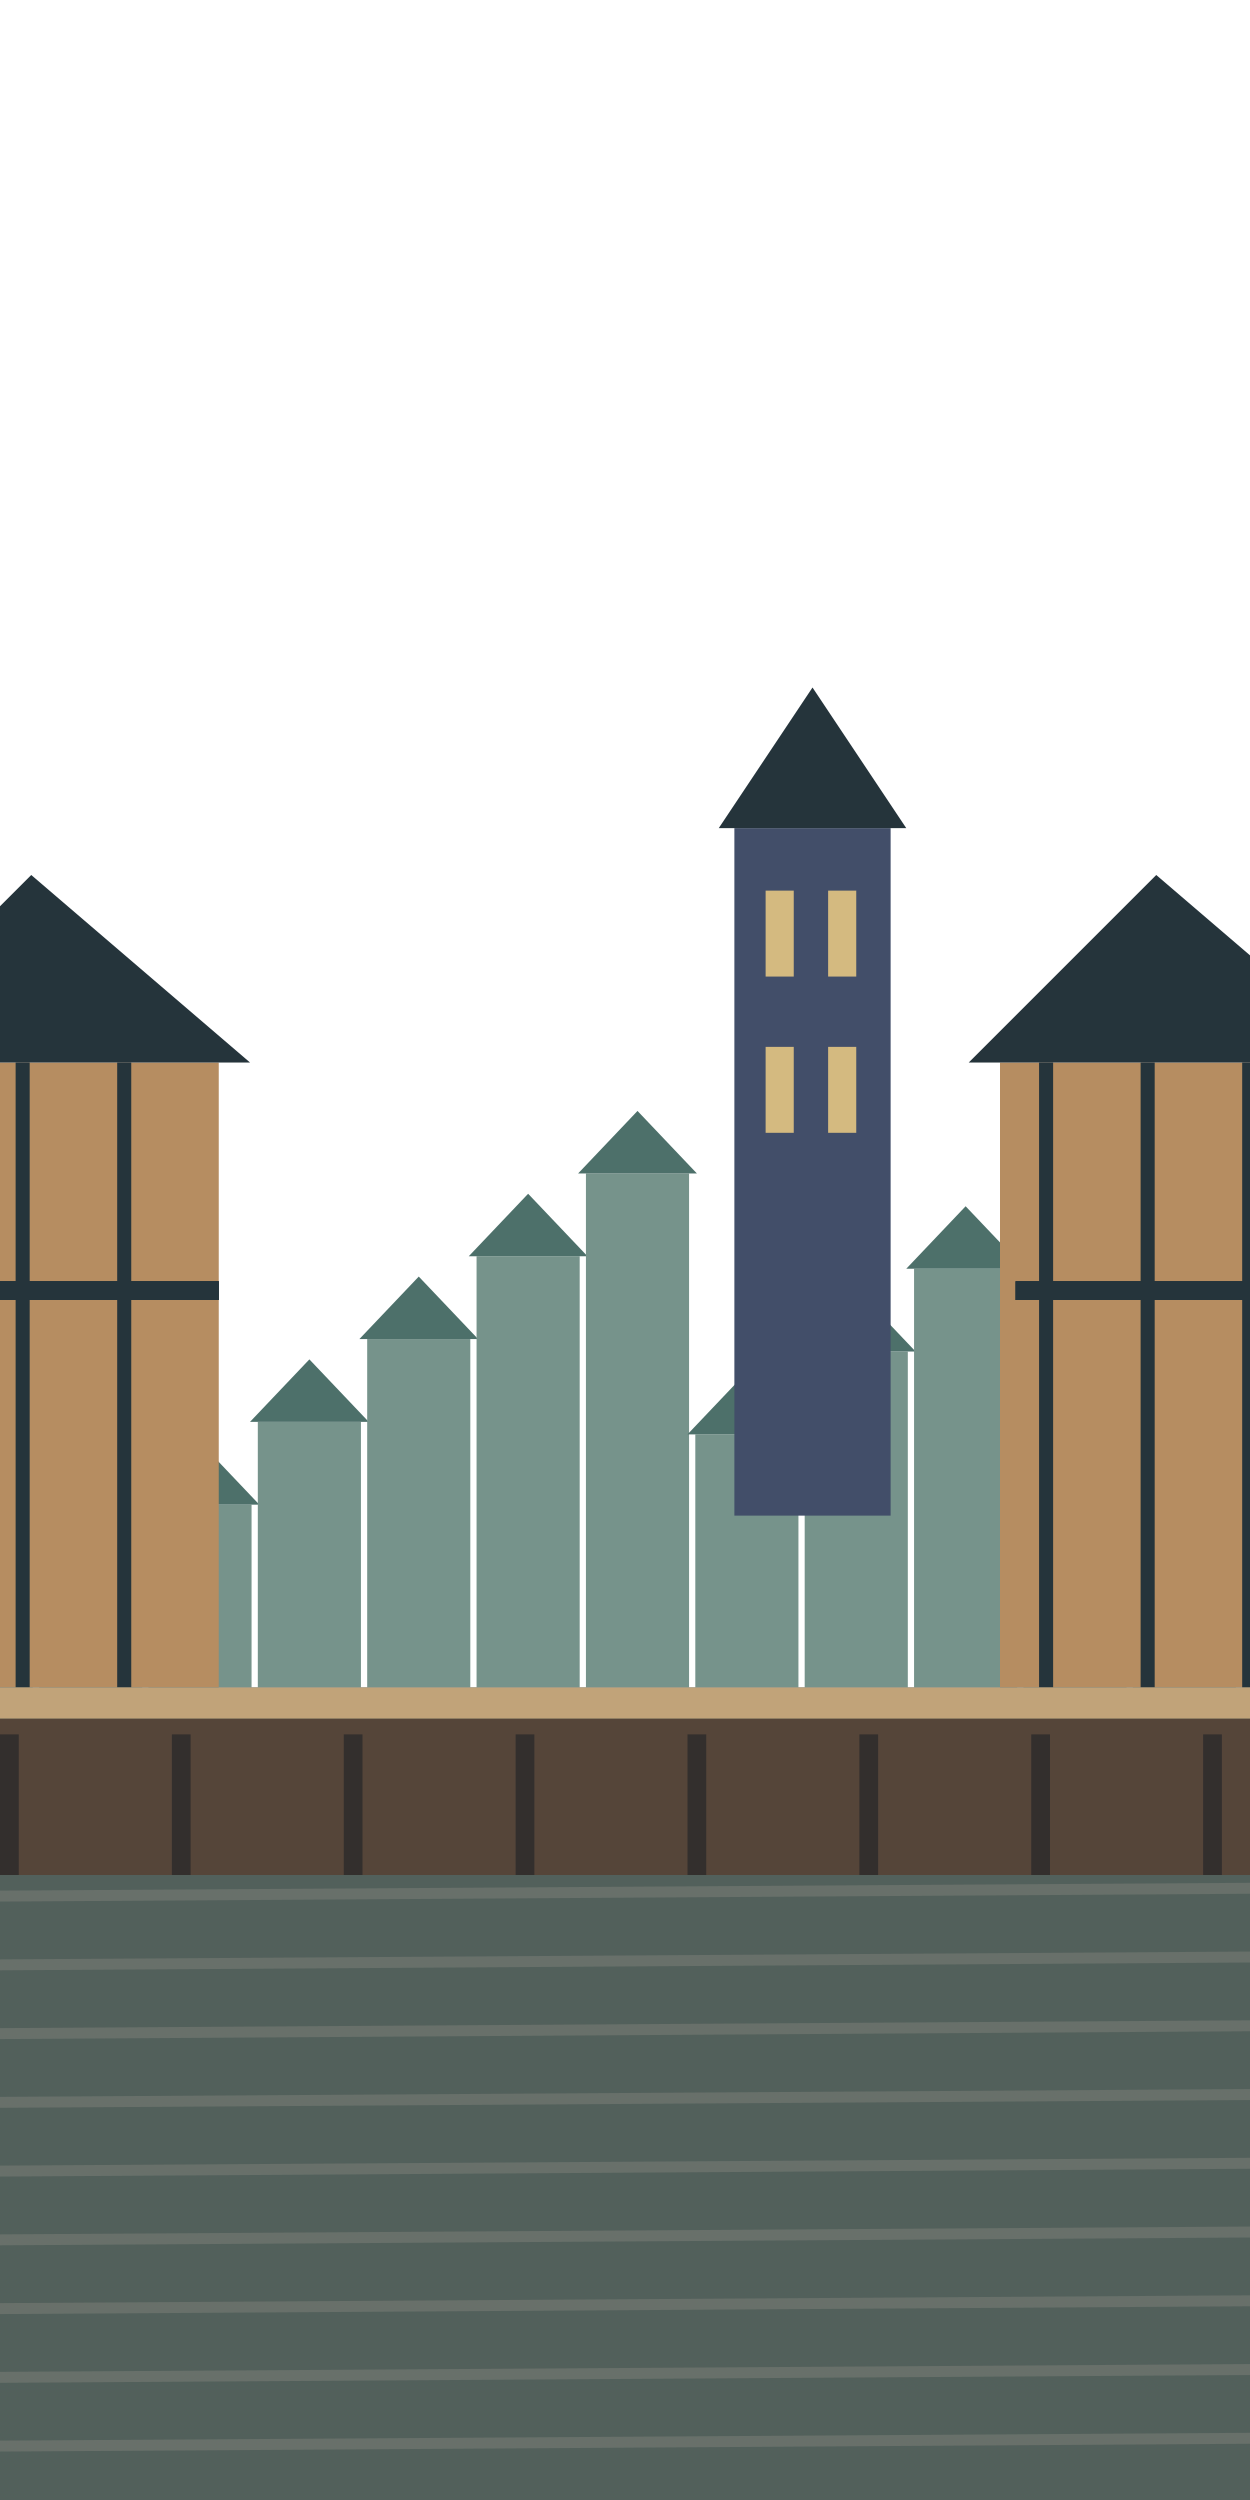
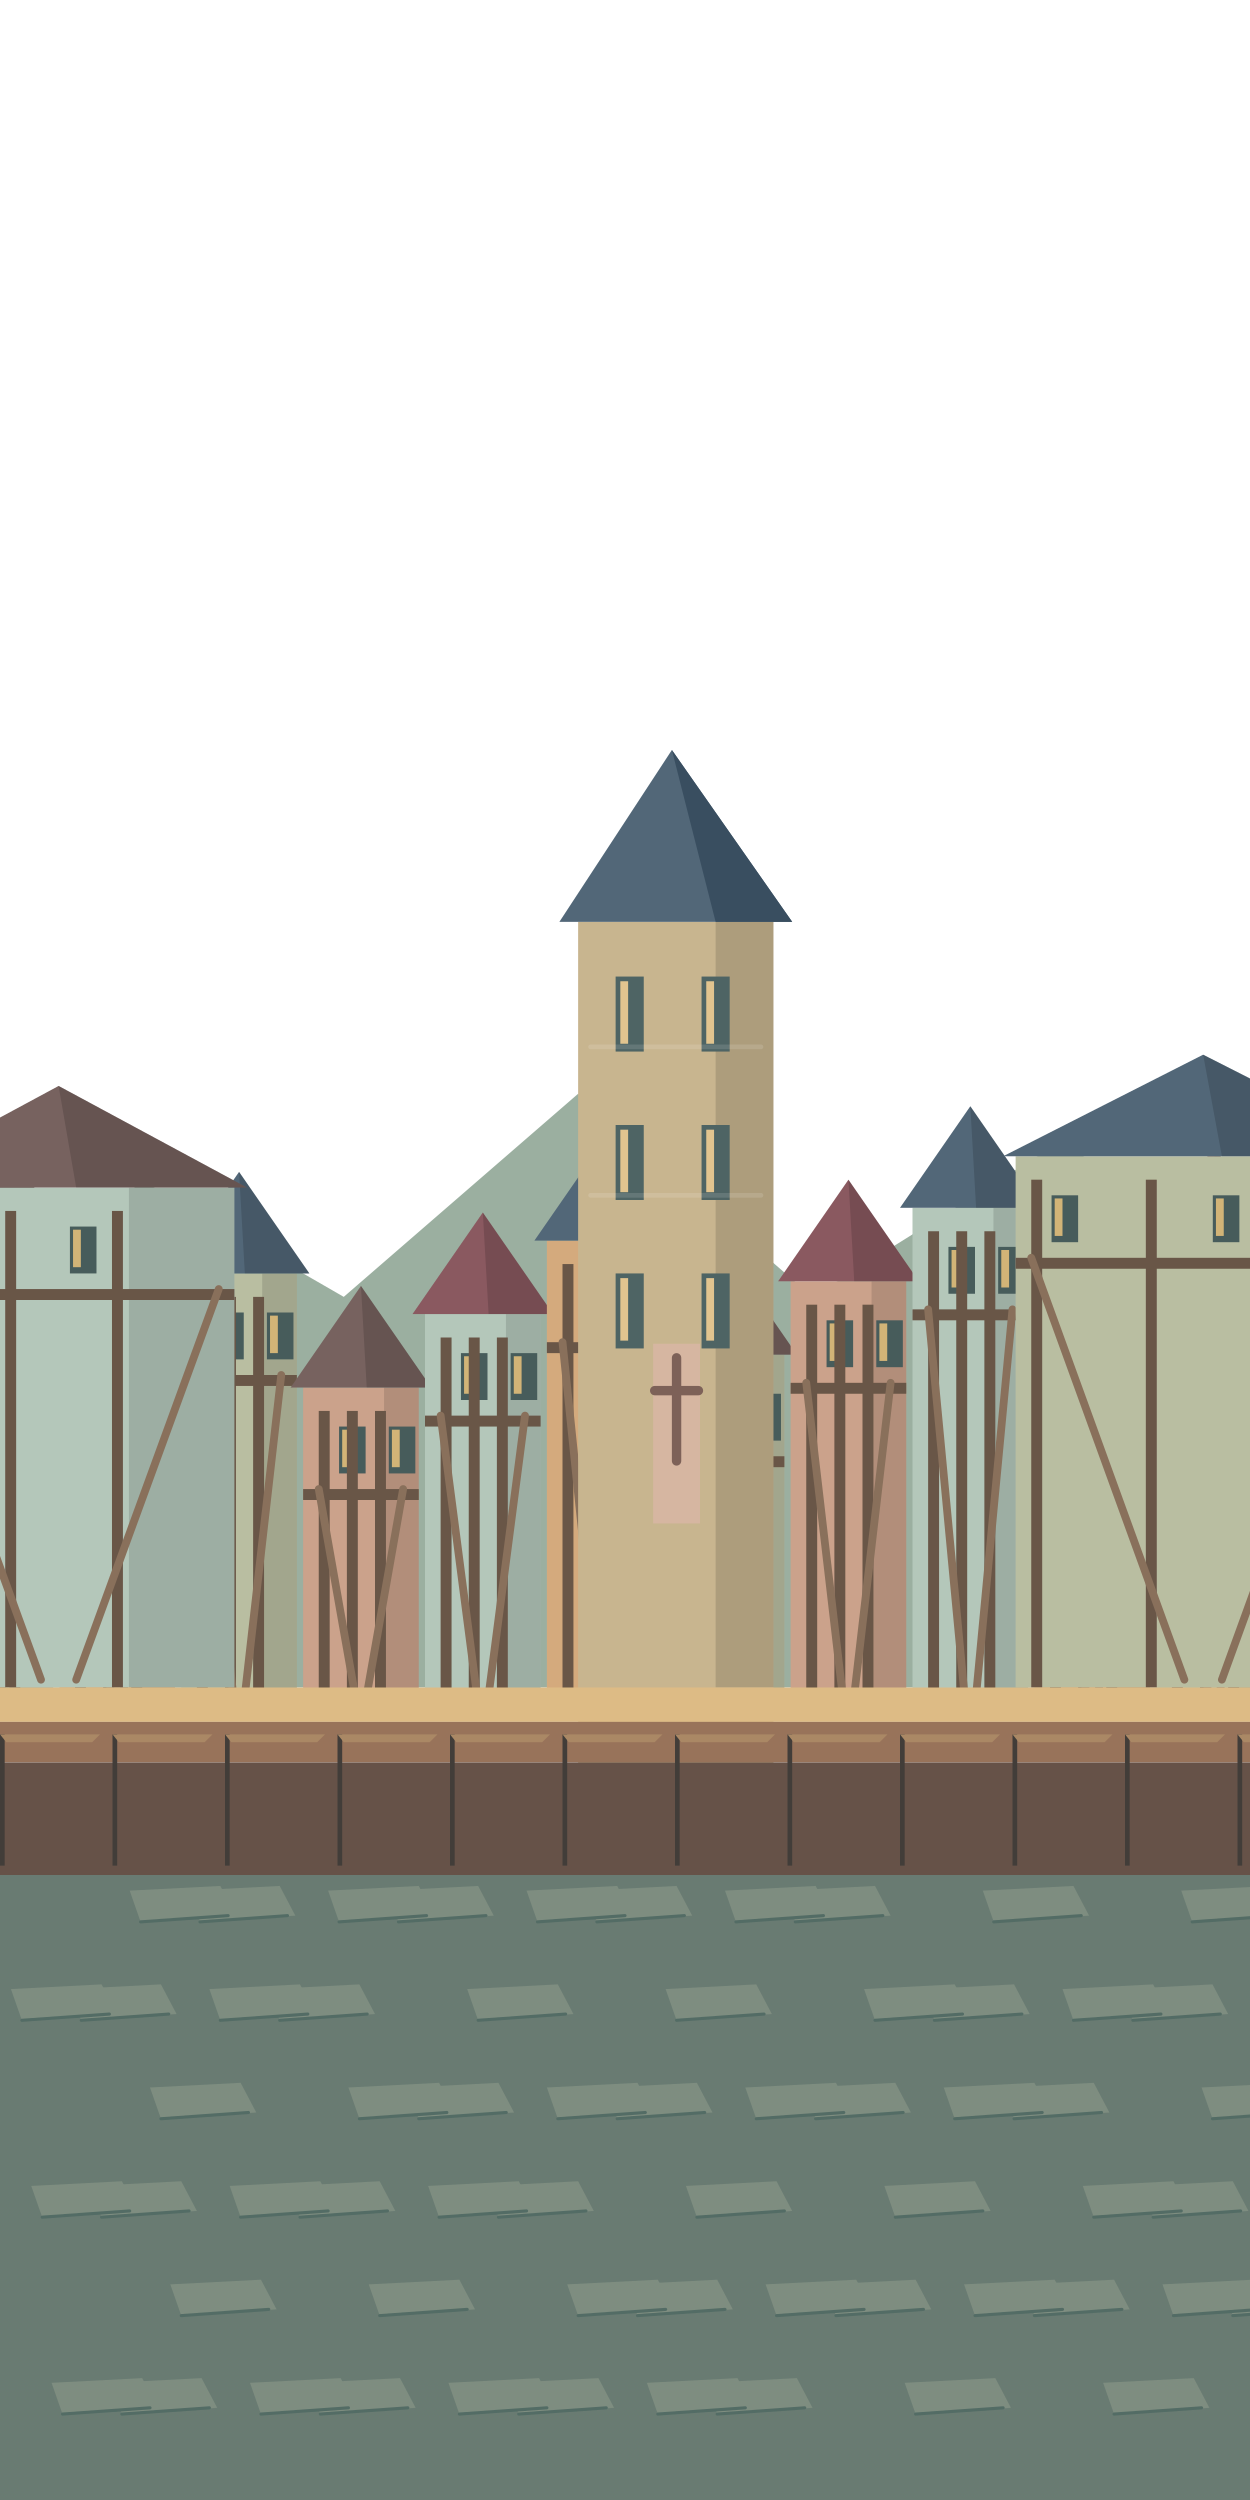
<svg xmlns="http://www.w3.org/2000/svg" width="800" height="1600" viewBox="0 0 800 1600">
-   <rect x="-45" y="849" width="66" height="231" fill="#76938b" />
-   <polygon points="-50,849 -12,809 26,849" fill="#4d706a" />
-   <rect x="25" y="796" width="66" height="284" fill="#76938b" />
-   <polygon points="20,796 58,756 96,796" fill="#4d706a" />
-   <rect x="95" y="963" width="66" height="117" fill="#76938b" />
-   <polygon points="90,963 128,923 166,963" fill="#4d706a" />
-   <rect x="165" y="910" width="66" height="170" fill="#76938b" />
-   <polygon points="160,910 198,870 236,910" fill="#4d706a" />
-   <rect x="235" y="857" width="66" height="223" fill="#76938b" />
-   <polygon points="230,857 268,817 306,857" fill="#4d706a" />
-   <rect x="305" y="804" width="66" height="276" fill="#76938b" />
-   <polygon points="300,804 338,764 376,804" fill="#4d706a" />
-   <rect x="375" y="751" width="66" height="329" fill="#76938b" />
-   <polygon points="370,751 408,711 446,751" fill="#4d706a" />
-   <rect x="445" y="918" width="66" height="162" fill="#76938b" />
-   <polygon points="440,918 478,878 516,918" fill="#4d706a" />
-   <rect x="515" y="865" width="66" height="215" fill="#76938b" />
-   <polygon points="510,865 548,825 586,865" fill="#4d706a" />
-   <rect x="585" y="812" width="66" height="268" fill="#76938b" />
-   <polygon points="580,812 618,772 656,812" fill="#4d706a" />
-   <rect x="655" y="759" width="66" height="321" fill="#76938b" />
-   <polygon points="650,759 688,719 726,759" fill="#4d706a" />
-   <rect x="725" y="926" width="66" height="154" fill="#76938b" />
-   <polygon points="720,926 758,886 796,926" fill="#4d706a" />
-   <rect x="795" y="873" width="66" height="207" fill="#76938b" />
-   <polygon points="790,873 828,833 866,873" fill="#4d706a" />
-   <rect x="470" y="530" width="100" height="440" fill="#424e69" />
-   <polygon points="460,530 520,440 580,530" fill="#25343b" />
-   <rect x="490" y="570" width="18" height="55" fill="#d4ba80" />
-   <rect x="530" y="570" width="18" height="55" fill="#d4ba80" />
-   <rect x="490" y="670" width="18" height="55" fill="#d4ba80" />
-   <rect x="530" y="670" width="18" height="55" fill="#d4ba80" />
-   <rect x="-80" y="680" width="220" height="400" fill="#b68d61" />
-   <polygon points="-100,680 20,560 160,680" fill="#25343b" />
-   <rect x="-55" y="680" width="9" height="400" fill="#25343b" />
-   <rect x="-70" y="820" width="210" height="12" fill="#25343b" />
-   <rect x="10" y="680" width="9" height="400" fill="#25343b" />
-   <rect x="-70" y="820" width="210" height="12" fill="#25343b" />
-   <rect x="75" y="680" width="9" height="400" fill="#25343b" />
-   <rect x="-70" y="820" width="210" height="12" fill="#25343b" />
-   <rect x="640" y="680" width="220" height="400" fill="#b68d61" />
-   <polygon points="620,680 740,560 880,680" fill="#25343b" />
-   <rect x="665" y="680" width="9" height="400" fill="#25343b" />
-   <rect x="650" y="820" width="210" height="12" fill="#25343b" />
-   <rect x="730" y="680" width="9" height="400" fill="#25343b" />
-   <rect x="650" y="820" width="210" height="12" fill="#25343b" />
-   <rect x="795" y="680" width="9" height="400" fill="#25343b" />
-   <rect x="650" y="820" width="210" height="12" fill="#25343b" />
-   <rect x="0" y="1080" width="800" height="520" fill="#52605b" />
-   <rect x="0" y="1080" width="800" height="20" fill="#c1a379" />
-   <rect x="0" y="1100" width="800" height="100" fill="#554539" />
-   <rect x="0" y="1110" width="12" height="90" fill="#332f2d" />
-   <rect x="110" y="1110" width="12" height="90" fill="#332f2d" />
-   <rect x="220" y="1110" width="12" height="90" fill="#332f2d" />
-   <rect x="330" y="1110" width="12" height="90" fill="#332f2d" />
-   <rect x="440" y="1110" width="12" height="90" fill="#332f2d" />
-   <rect x="550" y="1110" width="12" height="90" fill="#332f2d" />
-   <rect x="660" y="1110" width="12" height="90" fill="#332f2d" />
-   <rect x="770" y="1110" width="12" height="90" fill="#332f2d" />
-   <polygon points="0,1210 800,1205 800,1212 0,1217" fill="#68706a" />
-   <polygon points="0,1254 800,1249 800,1256 0,1261" fill="#68706a" />
-   <polygon points="0,1298 800,1293 800,1300 0,1305" fill="#68706a" />
-   <polygon points="0,1342 800,1337 800,1344 0,1349" fill="#68706a" />
-   <polygon points="0,1386 800,1381 800,1388 0,1393" fill="#68706a" />
-   <polygon points="0,1430 800,1425 800,1432 0,1437" fill="#68706a" />
-   <polygon points="0,1474 800,1469 800,1476 0,1481" fill="#68706a" />
-   <polygon points="0,1518 800,1513 800,1520 0,1525" fill="#68706a" />
-   <polygon points="0,1562 800,1557 800,1564 0,1569" fill="#68706a" />
+   <polygon points="0,870 90,755 220,830 370,700 520,830 680,730 800,820 800,1080 0,1080" fill="#9bafa0" />
+   <rect x="-40" y="789" width="74" height="301" fill="#b4c7ba" />
+   <polygon points="11.8,789 34,789 34,1090 11.8,1090" fill="#00000020" />
+   <polygon points="-48,789 -3,724 42,789" fill="#77625f" />
+   <polygon points="-3,724 42,789 0.7,789" fill="#00000025" />
+   <rect x="-30" y="804" width="7" height="286" fill="#695647" />
+   <rect x="-17" y="814" width="17" height="30" fill="#475c5b" />
+   <rect x="-15" y="816" width="5" height="24" fill="#d2b477" />
+   <rect x="-12" y="804" width="7" height="286" fill="#695647" />
+   <rect x="14.82" y="814" width="17" height="30" fill="#475c5b" />
+   <rect x="16.82" y="816" width="5" height="24" fill="#d2b477" />
+   <rect x="6" y="804" width="7" height="286" fill="#695647" />
+   <rect x="-40" y="854" width="74" height="7" fill="#695647" />
+   <path d="M-30 854L-6.7 1085M24 854L0.7 1085" fill="none" stroke="#89705b" stroke-width="5" stroke-linecap="round" stroke-linejoin="round" />
+   <rect x="38" y="862" width="74" height="228" fill="#d4aa7d" />
+   <polygon points="89.8,862 112,862 112,1090 89.8,1090" fill="#00000020" />
+   <polygon points="30,862 75,797 120,862" fill="#8a5960" />
+   <polygon points="75,797 120,862 78.7,862" fill="#00000025" />
+   <rect x="48" y="877" width="7" height="213" fill="#695647" />
+   <rect x="61" y="887" width="17" height="30" fill="#475c5b" />
+   <rect x="63" y="889" width="5" height="24" fill="#d2b477" />
+   <rect x="66" y="877" width="7" height="213" fill="#695647" />
+   <rect x="92.82" y="887" width="17" height="30" fill="#475c5b" />
+   <rect x="94.82" y="889" width="5" height="24" fill="#d2b477" />
+   <rect x="84" y="877" width="7" height="213" fill="#695647" />
+   <rect x="38" y="927" width="74" height="7" fill="#695647" />
+   <path d="M48 927L71.3 1085M102 927L78.7 1085" fill="none" stroke="#89705b" stroke-width="5" stroke-linecap="round" stroke-linejoin="round" />
+   <rect x="116" y="815" width="74" height="275" fill="#b9bea1" />
+   <polygon points="167.8,815 190,815 190,1090 167.8,1090" fill="#00000020" />
+   <polygon points="108,815 153,750 198,815" fill="#526778" />
+   <polygon points="153,750 198,815 156.7,815" fill="#00000025" />
+   <rect x="126" y="830" width="7" height="260" fill="#695647" />
+   <rect x="139" y="840" width="17" height="30" fill="#475c5b" />
+   <rect x="141" y="842" width="5" height="24" fill="#d2b477" />
+   <rect x="144" y="830" width="7" height="260" fill="#695647" />
+   <rect x="170.82" y="840" width="17" height="30" fill="#475c5b" />
+   <rect x="172.82" y="842" width="5" height="24" fill="#d2b477" />
+   <rect x="162" y="830" width="7" height="260" fill="#695647" />
+   <rect x="116" y="880" width="74" height="7" fill="#695647" />
+   <path d="M126 880L149.3 1085M180 880L156.7 1085" fill="none" stroke="#89705b" stroke-width="5" stroke-linecap="round" stroke-linejoin="round" />
+   <rect x="194" y="888" width="74" height="202" fill="#cba28b" />
+   <polygon points="245.8,888 268,888 268,1090 245.8,1090" fill="#00000020" />
+   <polygon points="186,888 231,823 276,888" fill="#77625f" />
+   <polygon points="231,823 276,888 234.7,888" fill="#00000025" />
+   <rect x="204" y="903" width="7" height="187" fill="#695647" />
+   <rect x="217" y="913" width="17" height="30" fill="#475c5b" />
+   <rect x="219" y="915" width="5" height="24" fill="#d2b477" />
+   <rect x="222" y="903" width="7" height="187" fill="#695647" />
+   <rect x="248.82" y="913" width="17" height="30" fill="#475c5b" />
+   <rect x="250.82" y="915" width="5" height="24" fill="#d2b477" />
+   <rect x="240" y="903" width="7" height="187" fill="#695647" />
+   <rect x="194" y="953" width="74" height="7" fill="#695647" />
+   <path d="M204 953L227.3 1085M258 953L234.7 1085" fill="none" stroke="#89705b" stroke-width="5" stroke-linecap="round" stroke-linejoin="round" />
+   <rect x="272" y="841" width="74" height="249" fill="#b4c7ba" />
+   <polygon points="323.8,841 346,841 346,1090 323.8,1090" fill="#00000020" />
+   <polygon points="264,841 309,776 354,841" fill="#8a5960" />
+   <polygon points="309,776 354,841 312.7,841" fill="#00000025" />
+   <rect x="282" y="856" width="7" height="234" fill="#695647" />
+   <rect x="295" y="866" width="17" height="30" fill="#475c5b" />
+   <rect x="297" y="868" width="5" height="24" fill="#d2b477" />
+   <rect x="300" y="856" width="7" height="234" fill="#695647" />
+   <rect x="326.82" y="866" width="17" height="30" fill="#475c5b" />
+   <rect x="328.82" y="868" width="5" height="24" fill="#d2b477" />
+   <rect x="318" y="856" width="7" height="234" fill="#695647" />
+   <rect x="272" y="906" width="74" height="7" fill="#695647" />
+   <path d="M282 906L305.3 1085M336 906L312.7 1085" fill="none" stroke="#89705b" stroke-width="5" stroke-linecap="round" stroke-linejoin="round" />
+   <rect x="350" y="794" width="74" height="296" fill="#d4aa7d" />
+   <polygon points="401.8,794 424,794 424,1090 401.8,1090" fill="#00000020" />
+   <polygon points="342,794 387,729 432,794" fill="#526778" />
+   <polygon points="387,729 432,794 390.7,794" fill="#00000025" />
+   <rect x="360" y="809" width="7" height="281" fill="#695647" />
+   <rect x="373" y="819" width="17" height="30" fill="#475c5b" />
+   <rect x="375" y="821" width="5" height="24" fill="#d2b477" />
+   <rect x="378" y="809" width="7" height="281" fill="#695647" />
+   <rect x="404.82" y="819" width="17" height="30" fill="#475c5b" />
+   <rect x="406.82" y="821" width="5" height="24" fill="#d2b477" />
+   <rect x="396" y="809" width="7" height="281" fill="#695647" />
+   <rect x="350" y="859" width="74" height="7" fill="#695647" />
+   <path d="M360 859L383.3 1085M414 859L390.7 1085" fill="none" stroke="#89705b" stroke-width="5" stroke-linecap="round" stroke-linejoin="round" />
+   <rect x="428" y="867" width="74" height="223" fill="#b9bea1" />
+   <polygon points="479.8,867 502,867 502,1090 479.8,1090" fill="#00000020" />
+   <polygon points="420,867 465,802 510,867" fill="#77625f" />
+   <polygon points="465,802 510,867 468.7,867" fill="#00000025" />
+   <rect x="438" y="882" width="7" height="208" fill="#695647" />
+   <rect x="451" y="892" width="17" height="30" fill="#475c5b" />
+   <rect x="453" y="894" width="5" height="24" fill="#d2b477" />
+   <rect x="456" y="882" width="7" height="208" fill="#695647" />
+   <rect x="482.82" y="892" width="17" height="30" fill="#475c5b" />
+   <rect x="484.82" y="894" width="5" height="24" fill="#d2b477" />
+   <rect x="474" y="882" width="7" height="208" fill="#695647" />
+   <rect x="428" y="932" width="74" height="7" fill="#695647" />
+   <path d="M438 932L461.3 1085M492 932L468.7 1085" fill="none" stroke="#89705b" stroke-width="5" stroke-linecap="round" stroke-linejoin="round" />
+   <rect x="506" y="820" width="74" height="270" fill="#cba28b" />
+   <polygon points="557.8,820 580,820 580,1090 557.8,1090" fill="#00000020" />
+   <polygon points="498,820 543,755 588,820" fill="#8a5960" />
+   <polygon points="543,755 588,820 546.7,820" fill="#00000025" />
+   <rect x="516" y="835" width="7" height="255" fill="#695647" />
+   <rect x="529" y="845" width="17" height="30" fill="#475c5b" />
+   <rect x="531" y="847" width="5" height="24" fill="#d2b477" />
+   <rect x="534" y="835" width="7" height="255" fill="#695647" />
+   <rect x="560.82" y="845" width="17" height="30" fill="#475c5b" />
+   <rect x="562.82" y="847" width="5" height="24" fill="#d2b477" />
+   <rect x="552" y="835" width="7" height="255" fill="#695647" />
+   <rect x="506" y="885" width="74" height="7" fill="#695647" />
+   <path d="M516 885L539.3 1085M570 885L546.7 1085" fill="none" stroke="#89705b" stroke-width="5" stroke-linecap="round" stroke-linejoin="round" />
+   <rect x="584" y="773" width="74" height="317" fill="#b4c7ba" />
+   <polygon points="635.8,773 658,773 658,1090 635.8,1090" fill="#00000020" />
+   <polygon points="576,773 621,708 666,773" fill="#526778" />
+   <polygon points="621,708 666,773 624.7,773" fill="#00000025" />
+   <rect x="594" y="788" width="7" height="302" fill="#695647" />
+   <rect x="607" y="798" width="17" height="30" fill="#475c5b" />
+   <rect x="609" y="800" width="5" height="24" fill="#d2b477" />
+   <rect x="612" y="788" width="7" height="302" fill="#695647" />
+   <rect x="638.82" y="798" width="17" height="30" fill="#475c5b" />
+   <rect x="640.82" y="800" width="5" height="24" fill="#d2b477" />
+   <rect x="630" y="788" width="7" height="302" fill="#695647" />
+   <rect x="584" y="838" width="74" height="7" fill="#695647" />
+   <path d="M594 838L617.3 1085M648 838L624.7 1085" fill="none" stroke="#89705b" stroke-width="5" stroke-linecap="round" stroke-linejoin="round" />
+   <rect x="662" y="846" width="74" height="244" fill="#d4aa7d" />
+   <polygon points="713.8,846 736,846 736,1090 713.8,1090" fill="#00000020" />
+   <polygon points="654,846 699,781 744,846" fill="#77625f" />
+   <polygon points="699,781 744,846 702.7,846" fill="#00000025" />
+   <rect x="672" y="861" width="7" height="229" fill="#695647" />
+   <rect x="685" y="871" width="17" height="30" fill="#475c5b" />
+   <rect x="687" y="873" width="5" height="24" fill="#d2b477" />
+   <rect x="690" y="861" width="7" height="229" fill="#695647" />
+   <rect x="716.82" y="871" width="17" height="30" fill="#475c5b" />
+   <rect x="718.82" y="873" width="5" height="24" fill="#d2b477" />
+   <rect x="708" y="861" width="7" height="229" fill="#695647" />
+   <rect x="662" y="911" width="74" height="7" fill="#695647" />
+   <path d="M672 911L695.3 1085M726 911L702.7 1085" fill="none" stroke="#89705b" stroke-width="5" stroke-linecap="round" stroke-linejoin="round" />
+   <rect x="740" y="799" width="74" height="291" fill="#b9bea1" />
+   <polygon points="791.8,799 814,799 814,1090 791.8,1090" fill="#00000020" />
+   <polygon points="732,799 777,734 822,799" fill="#8a5960" />
+   <polygon points="777,734 822,799 780.7,799" fill="#00000025" />
+   <rect x="750" y="814" width="7" height="276" fill="#695647" />
+   <rect x="763" y="824" width="17" height="30" fill="#475c5b" />
+   <rect x="765" y="826" width="5" height="24" fill="#d2b477" />
+   <rect x="768" y="814" width="7" height="276" fill="#695647" />
+   <rect x="794.82" y="824" width="17" height="30" fill="#475c5b" />
+   <rect x="796.82" y="826" width="5" height="24" fill="#d2b477" />
+   <rect x="786" y="814" width="7" height="276" fill="#695647" />
+   <rect x="740" y="864" width="74" height="7" fill="#695647" />
+   <path d="M750 864L773.3 1085M804 864L780.7 1085" fill="none" stroke="#89705b" stroke-width="5" stroke-linecap="round" stroke-linejoin="round" />
+   <rect x="818" y="872" width="74" height="218" fill="#cba28b" />
+   <polygon points="869.8,872 892,872 892,1090 869.8,1090" fill="#00000020" />
+   <polygon points="810,872 855,807 900,872" fill="#526778" />
+   <polygon points="855,807 900,872 858.7,872" fill="#00000025" />
+   <rect x="828" y="887" width="7" height="203" fill="#695647" />
+   <rect x="841" y="897" width="17" height="30" fill="#475c5b" />
+   <rect x="843" y="899" width="5" height="24" fill="#d2b477" />
+   <rect x="846" y="887" width="7" height="203" fill="#695647" />
+   <rect x="872.82" y="897" width="17" height="30" fill="#475c5b" />
+   <rect x="874.82" y="899" width="5" height="24" fill="#d2b477" />
+   <rect x="864" y="887" width="7" height="203" fill="#695647" />
+   <rect x="818" y="937" width="74" height="7" fill="#695647" />
+   <path d="M828 937L851.3 1085M882 937L858.7 1085" fill="none" stroke="#89705b" stroke-width="5" stroke-linecap="round" stroke-linejoin="round" />
+   <rect x="370" y="590" width="125" height="540" fill="#c8b58f" />
+   <polygon points="458,590 495,590 495,1080 458,1080" fill="#00000022" />
+   <polygon points="358,590 430,480 507,590" fill="#526778" />
+   <polygon points="430,480 507,590 458,590" fill="#394e60" />
+   <rect x="394" y="625" width="18" height="48" fill="#4e6464" />
+   <rect x="397" y="628" width="5" height="40" fill="#e1c48f" />
+   <rect x="449" y="625" width="18" height="48" fill="#4e6464" />
+   <rect x="452" y="628" width="5" height="40" fill="#e1c48f" />
+   <rect x="394" y="720" width="18" height="48" fill="#4e6464" />
+   <rect x="397" y="723" width="5" height="40" fill="#e1c48f" />
+   <rect x="449" y="720" width="18" height="48" fill="#4e6464" />
+   <rect x="452" y="723" width="5" height="40" fill="#e1c48f" />
+   <rect x="394" y="815" width="18" height="48" fill="#4e6464" />
+   <rect x="397" y="818" width="5" height="40" fill="#e1c48f" />
+   <rect x="449" y="815" width="18" height="48" fill="#4e6464" />
+   <rect x="452" y="818" width="5" height="40" fill="#e1c48f" />
+   <path d="M378 670L487 670M378 765L487 765" fill="none" stroke="#ffffff20" stroke-width="3" stroke-linecap="round" stroke-linejoin="round" />
+   <rect x="418" y="860" width="30" height="115" fill="#d6b6a1" />
+   <path d="M433 869L433 935M419 890L447 890" fill="none" stroke="#7d6158" stroke-width="6" stroke-linecap="round" stroke-linejoin="round" />
+   <rect x="-75" y="760" width="225" height="320" fill="#b4c7ba" />
+   <polygon points="82.5,760 150,760 150,1080 82.5,1080" fill="#00000020" />
+   <polygon points="-83,760 37.5,695 158,760" fill="#77625f" />
+   <polygon points="37.5,695 158,760 48.75,760" fill="#00000025" />
+   <rect x="-65" y="775" width="7" height="305" fill="#695647" />
+   <rect x="-52" y="785" width="17" height="30" fill="#475c5b" />
+   <rect x="-50" y="787" width="5" height="24" fill="#d2b477" />
+   <rect x="3.333" y="775" width="7" height="305" fill="#695647" />
+   <rect x="44.75" y="785" width="17" height="30" fill="#475c5b" />
+   <rect x="46.75" y="787" width="5" height="24" fill="#d2b477" />
+   <rect x="71.667" y="775" width="7" height="305" fill="#695647" />
+   <rect x="-75" y="825" width="225" height="7" fill="#695647" />
+   <path d="M-65 825L26.25 1075M140 825L48.75 1075" fill="none" stroke="#89705b" stroke-width="5" stroke-linecap="round" stroke-linejoin="round" />
+   <rect x="650" y="740" width="240" height="340" fill="#b9bea1" />
+   <polygon points="818,740 890,740 890,1080 818,1080" fill="#00000020" />
+   <polygon points="642,740 770,675 898,740" fill="#526778" />
+   <polygon points="770,675 898,740 782,740" fill="#00000025" />
+   <rect x="660" y="755" width="7" height="325" fill="#695647" />
+   <rect x="673" y="765" width="17" height="30" fill="#475c5b" />
+   <rect x="675" y="767" width="5" height="24" fill="#d2b477" />
+   <rect x="733.333" y="755" width="7" height="325" fill="#695647" />
+   <rect x="776.2" y="765" width="17" height="30" fill="#475c5b" />
+   <rect x="778.2" y="767" width="5" height="24" fill="#d2b477" />
+   <rect x="806.667" y="755" width="7" height="325" fill="#695647" />
+   <rect x="650" y="805" width="240" height="7" fill="#695647" />
+   <path d="M660 805L758 1075M880 805L782 1075" fill="none" stroke="#89705b" stroke-width="5" stroke-linecap="round" stroke-linejoin="round" />
+   <rect x="0" y="1080" width="800" height="22" fill="#ddbb85" />
+   <rect x="0" y="1102" width="800" height="26" fill="#98735a" />
+   <rect x="0" y="1128" width="800" height="72" fill="#665248" />
+   <rect x="0" y="1110" width="3" height="84" fill="#423d39" />
+   <polygon points="0,1110 64,1110 59,1115 4,1115" fill="#aa8865" />
+   <rect x="72" y="1110" width="3" height="84" fill="#423d39" />
+   <polygon points="72,1110 136,1110 131,1115 76,1115" fill="#aa8865" />
+   <rect x="144" y="1110" width="3" height="84" fill="#423d39" />
+   <polygon points="144,1110 208,1110 203,1115 148,1115" fill="#aa8865" />
+   <rect x="216" y="1110" width="3" height="84" fill="#423d39" />
+   <polygon points="216,1110 280,1110 275,1115 220,1115" fill="#aa8865" />
+   <rect x="288" y="1110" width="3" height="84" fill="#423d39" />
+   <polygon points="288,1110 352,1110 347,1115 292,1115" fill="#aa8865" />
+   <rect x="360" y="1110" width="3" height="84" fill="#423d39" />
+   <polygon points="360,1110 424,1110 419,1115 364,1115" fill="#aa8865" />
+   <rect x="432" y="1110" width="3" height="84" fill="#423d39" />
+   <polygon points="432,1110 496,1110 491,1115 436,1115" fill="#aa8865" />
+   <rect x="504" y="1110" width="3" height="84" fill="#423d39" />
+   <polygon points="504,1110 568,1110 563,1115 508,1115" fill="#aa8865" />
+   <rect x="576" y="1110" width="3" height="84" fill="#423d39" />
+   <polygon points="576,1110 640,1110 635,1115 580,1115" fill="#aa8865" />
+   <rect x="648" y="1110" width="3" height="84" fill="#423d39" />
+   <polygon points="648,1110 712,1110 707,1115 652,1115" fill="#aa8865" />
+   <rect x="720" y="1110" width="3" height="84" fill="#423d39" />
+   <polygon points="720,1110 784,1110 779,1115 724,1115" fill="#aa8865" />
+   <rect x="792" y="1110" width="3" height="84" fill="#423d39" />
+   <polygon points="792,1110 856,1110 851,1115 796,1115" fill="#aa8865" />
+   <rect x="0" y="1200" width="800" height="400" fill="#697b72" />
+   <polygon points="121,1210 179,1207 189,1226 128,1230" fill="#7e8d80" />
+   <path d="M128 1230L184 1226" fill="none" stroke="#536c65" stroke-width="2" stroke-linecap="round" stroke-linejoin="round" />
+   <polygon points="248,1210 306,1207 316,1226 255,1230" fill="#7e8d80" />
+   <path d="M255 1230L311 1226" fill="none" stroke="#536c65" stroke-width="2" stroke-linecap="round" stroke-linejoin="round" />
+   <polygon points="375,1210 433,1207 443,1226 382,1230" fill="#7e8d80" />
+   <path d="M382 1230L438 1226" fill="none" stroke="#536c65" stroke-width="2" stroke-linecap="round" stroke-linejoin="round" />
+   <polygon points="502,1210 560,1207 570,1226 509,1230" fill="#7e8d80" />
+   <path d="M509 1230L565 1226" fill="none" stroke="#536c65" stroke-width="2" stroke-linecap="round" stroke-linejoin="round" />
+   <polygon points="629,1210 687,1207 697,1226 636,1230" fill="#7e8d80" />
+   <path d="M636 1230L692 1226" fill="none" stroke="#536c65" stroke-width="2" stroke-linecap="round" stroke-linejoin="round" />
+   <polygon points="756,1210 814,1207 824,1226 763,1230" fill="#7e8d80" />
+   <path d="M763 1230L819 1226" fill="none" stroke="#536c65" stroke-width="2" stroke-linecap="round" stroke-linejoin="round" />
+   <polygon points="83,1210 141,1207 151,1226 90,1230" fill="#7e8d80" />
+   <path d="M90 1230L146 1226" fill="none" stroke="#536c65" stroke-width="2" stroke-linecap="round" stroke-linejoin="round" />
+   <polygon points="210,1210 268,1207 278,1226 217,1230" fill="#7e8d80" />
+   <path d="M217 1230L273 1226" fill="none" stroke="#536c65" stroke-width="2" stroke-linecap="round" stroke-linejoin="round" />
+   <polygon points="337,1210 395,1207 405,1226 344,1230" fill="#7e8d80" />
+   <path d="M344 1230L400 1226" fill="none" stroke="#536c65" stroke-width="2" stroke-linecap="round" stroke-linejoin="round" />
+   <polygon points="464,1210 522,1207 532,1226 471,1230" fill="#7e8d80" />
+   <path d="M471 1230L527 1226" fill="none" stroke="#536c65" stroke-width="2" stroke-linecap="round" stroke-linejoin="round" />
+   <polygon points="591,1273 649,1270 659,1289 598,1293" fill="#7e8d80" />
+   <path d="M598 1293L654 1289" fill="none" stroke="#536c65" stroke-width="2" stroke-linecap="round" stroke-linejoin="round" />
+   <polygon points="718,1273 776,1270 786,1289 725,1293" fill="#7e8d80" />
+   <path d="M725 1293L781 1289" fill="none" stroke="#536c65" stroke-width="2" stroke-linecap="round" stroke-linejoin="round" />
+   <polygon points="45,1273 103,1270 113,1289 52,1293" fill="#7e8d80" />
+   <path d="M52 1293L108 1289" fill="none" stroke="#536c65" stroke-width="2" stroke-linecap="round" stroke-linejoin="round" />
+   <polygon points="172,1273 230,1270 240,1289 179,1293" fill="#7e8d80" />
+   <path d="M179 1293L235 1289" fill="none" stroke="#536c65" stroke-width="2" stroke-linecap="round" stroke-linejoin="round" />
+   <polygon points="299,1273 357,1270 367,1289 306,1293" fill="#7e8d80" />
+   <path d="M306 1293L362 1289" fill="none" stroke="#536c65" stroke-width="2" stroke-linecap="round" stroke-linejoin="round" />
+   <polygon points="426,1273 484,1270 494,1289 433,1293" fill="#7e8d80" />
+   <path d="M433 1293L489 1289" fill="none" stroke="#536c65" stroke-width="2" stroke-linecap="round" stroke-linejoin="round" />
+   <polygon points="553,1273 611,1270 621,1289 560,1293" fill="#7e8d80" />
+   <path d="M560 1293L616 1289" fill="none" stroke="#536c65" stroke-width="2" stroke-linecap="round" stroke-linejoin="round" />
+   <polygon points="680,1273 738,1270 748,1289 687,1293" fill="#7e8d80" />
+   <path d="M687 1293L743 1289" fill="none" stroke="#536c65" stroke-width="2" stroke-linecap="round" stroke-linejoin="round" />
+   <polygon points="7,1273 65,1270 75,1289 14,1293" fill="#7e8d80" />
+   <path d="M14 1293L70 1289" fill="none" stroke="#536c65" stroke-width="2" stroke-linecap="round" stroke-linejoin="round" />
+   <polygon points="134,1273 192,1270 202,1289 141,1293" fill="#7e8d80" />
+   <path d="M141 1293L197 1289" fill="none" stroke="#536c65" stroke-width="2" stroke-linecap="round" stroke-linejoin="round" />
+   <polygon points="261,1336 319,1333 329,1352 268,1356" fill="#7e8d80" />
+   <path d="M268 1356L324 1352" fill="none" stroke="#536c65" stroke-width="2" stroke-linecap="round" stroke-linejoin="round" />
+   <polygon points="388,1336 446,1333 456,1352 395,1356" fill="#7e8d80" />
+   <path d="M395 1356L451 1352" fill="none" stroke="#536c65" stroke-width="2" stroke-linecap="round" stroke-linejoin="round" />
+   <polygon points="515,1336 573,1333 583,1352 522,1356" fill="#7e8d80" />
+   <path d="M522 1356L578 1352" fill="none" stroke="#536c65" stroke-width="2" stroke-linecap="round" stroke-linejoin="round" />
+   <polygon points="642,1336 700,1333 710,1352 649,1356" fill="#7e8d80" />
+   <path d="M649 1356L705 1352" fill="none" stroke="#536c65" stroke-width="2" stroke-linecap="round" stroke-linejoin="round" />
+   <polygon points="769,1336 827,1333 837,1352 776,1356" fill="#7e8d80" />
+   <path d="M776 1356L832 1352" fill="none" stroke="#536c65" stroke-width="2" stroke-linecap="round" stroke-linejoin="round" />
+   <polygon points="96,1336 154,1333 164,1352 103,1356" fill="#7e8d80" />
+   <path d="M103 1356L159 1352" fill="none" stroke="#536c65" stroke-width="2" stroke-linecap="round" stroke-linejoin="round" />
+   <polygon points="223,1336 281,1333 291,1352 230,1356" fill="#7e8d80" />
+   <path d="M230 1356L286 1352" fill="none" stroke="#536c65" stroke-width="2" stroke-linecap="round" stroke-linejoin="round" />
+   <polygon points="350,1336 408,1333 418,1352 357,1356" fill="#7e8d80" />
+   <path d="M357 1356L413 1352" fill="none" stroke="#536c65" stroke-width="2" stroke-linecap="round" stroke-linejoin="round" />
+   <polygon points="477,1336 535,1333 545,1352 484,1356" fill="#7e8d80" />
+   <path d="M484 1356L540 1352" fill="none" stroke="#536c65" stroke-width="2" stroke-linecap="round" stroke-linejoin="round" />
+   <polygon points="604,1336 662,1333 672,1352 611,1356" fill="#7e8d80" />
+   <path d="M611 1356L667 1352" fill="none" stroke="#536c65" stroke-width="2" stroke-linecap="round" stroke-linejoin="round" />
+   <polygon points="731,1399 789,1396 799,1415 738,1419" fill="#7e8d80" />
+   <path d="M738 1419L794 1415" fill="none" stroke="#536c65" stroke-width="2" stroke-linecap="round" stroke-linejoin="round" />
+   <polygon points="58,1399 116,1396 126,1415 65,1419" fill="#7e8d80" />
+   <path d="M65 1419L121 1415" fill="none" stroke="#536c65" stroke-width="2" stroke-linecap="round" stroke-linejoin="round" />
+   <polygon points="185,1399 243,1396 253,1415 192,1419" fill="#7e8d80" />
+   <path d="M192 1419L248 1415" fill="none" stroke="#536c65" stroke-width="2" stroke-linecap="round" stroke-linejoin="round" />
+   <polygon points="312,1399 370,1396 380,1415 319,1419" fill="#7e8d80" />
+   <path d="M319 1419L375 1415" fill="none" stroke="#536c65" stroke-width="2" stroke-linecap="round" stroke-linejoin="round" />
+   <polygon points="439,1399 497,1396 507,1415 446,1419" fill="#7e8d80" />
+   <path d="M446 1419L502 1415" fill="none" stroke="#536c65" stroke-width="2" stroke-linecap="round" stroke-linejoin="round" />
+   <polygon points="566,1399 624,1396 634,1415 573,1419" fill="#7e8d80" />
+   <path d="M573 1419L629 1415" fill="none" stroke="#536c65" stroke-width="2" stroke-linecap="round" stroke-linejoin="round" />
+   <polygon points="693,1399 751,1396 761,1415 700,1419" fill="#7e8d80" />
+   <path d="M700 1419L756 1415" fill="none" stroke="#536c65" stroke-width="2" stroke-linecap="round" stroke-linejoin="round" />
+   <polygon points="20,1399 78,1396 88,1415 27,1419" fill="#7e8d80" />
+   <path d="M27 1419L83 1415" fill="none" stroke="#536c65" stroke-width="2" stroke-linecap="round" stroke-linejoin="round" />
+   <polygon points="147,1399 205,1396 215,1415 154,1419" fill="#7e8d80" />
+   <path d="M154 1419L210 1415" fill="none" stroke="#536c65" stroke-width="2" stroke-linecap="round" stroke-linejoin="round" />
+   <polygon points="274,1399 332,1396 342,1415 281,1419" fill="#7e8d80" />
+   <path d="M281 1419L337 1415" fill="none" stroke="#536c65" stroke-width="2" stroke-linecap="round" stroke-linejoin="round" />
+   <polygon points="401,1462 459,1459 469,1478 408,1482" fill="#7e8d80" />
+   <path d="M408 1482L464 1478" fill="none" stroke="#536c65" stroke-width="2" stroke-linecap="round" stroke-linejoin="round" />
+   <polygon points="528,1462 586,1459 596,1478 535,1482" fill="#7e8d80" />
+   <path d="M535 1482L591 1478" fill="none" stroke="#536c65" stroke-width="2" stroke-linecap="round" stroke-linejoin="round" />
+   <polygon points="655,1462 713,1459 723,1478 662,1482" fill="#7e8d80" />
+   <path d="M662 1482L718 1478" fill="none" stroke="#536c65" stroke-width="2" stroke-linecap="round" stroke-linejoin="round" />
+   <polygon points="782,1462 840,1459 850,1478 789,1482" fill="#7e8d80" />
+   <path d="M789 1482L845 1478" fill="none" stroke="#536c65" stroke-width="2" stroke-linecap="round" stroke-linejoin="round" />
+   <polygon points="109,1462 167,1459 177,1478 116,1482" fill="#7e8d80" />
+   <path d="M116 1482L172 1478" fill="none" stroke="#536c65" stroke-width="2" stroke-linecap="round" stroke-linejoin="round" />
+   <polygon points="236,1462 294,1459 304,1478 243,1482" fill="#7e8d80" />
+   <path d="M243 1482L299 1478" fill="none" stroke="#536c65" stroke-width="2" stroke-linecap="round" stroke-linejoin="round" />
+   <polygon points="363,1462 421,1459 431,1478 370,1482" fill="#7e8d80" />
+   <path d="M370 1482L426 1478" fill="none" stroke="#536c65" stroke-width="2" stroke-linecap="round" stroke-linejoin="round" />
+   <polygon points="490,1462 548,1459 558,1478 497,1482" fill="#7e8d80" />
+   <path d="M497 1482L553 1478" fill="none" stroke="#536c65" stroke-width="2" stroke-linecap="round" stroke-linejoin="round" />
+   <polygon points="617,1462 675,1459 685,1478 624,1482" fill="#7e8d80" />
+   <path d="M624 1482L680 1478" fill="none" stroke="#536c65" stroke-width="2" stroke-linecap="round" stroke-linejoin="round" />
+   <polygon points="744,1462 802,1459 812,1478 751,1482" fill="#7e8d80" />
+   <path d="M751 1482L807 1478" fill="none" stroke="#536c65" stroke-width="2" stroke-linecap="round" stroke-linejoin="round" />
+   <polygon points="71,1525 129,1522 139,1541 78,1545" fill="#7e8d80" />
+   <path d="M78 1545L134 1541" fill="none" stroke="#536c65" stroke-width="2" stroke-linecap="round" stroke-linejoin="round" />
+   <polygon points="198,1525 256,1522 266,1541 205,1545" fill="#7e8d80" />
+   <path d="M205 1545L261 1541" fill="none" stroke="#536c65" stroke-width="2" stroke-linecap="round" stroke-linejoin="round" />
+   <polygon points="325,1525 383,1522 393,1541 332,1545" fill="#7e8d80" />
+   <path d="M332 1545L388 1541" fill="none" stroke="#536c65" stroke-width="2" stroke-linecap="round" stroke-linejoin="round" />
+   <polygon points="452,1525 510,1522 520,1541 459,1545" fill="#7e8d80" />
+   <path d="M459 1545L515 1541" fill="none" stroke="#536c65" stroke-width="2" stroke-linecap="round" stroke-linejoin="round" />
+   <polygon points="579,1525 637,1522 647,1541 586,1545" fill="#7e8d80" />
+   <path d="M586 1545L642 1541" fill="none" stroke="#536c65" stroke-width="2" stroke-linecap="round" stroke-linejoin="round" />
+   <polygon points="706,1525 764,1522 774,1541 713,1545" fill="#7e8d80" />
+   <path d="M713 1545L769 1541" fill="none" stroke="#536c65" stroke-width="2" stroke-linecap="round" stroke-linejoin="round" />
+   <polygon points="33,1525 91,1522 101,1541 40,1545" fill="#7e8d80" />
+   <path d="M40 1545L96 1541" fill="none" stroke="#536c65" stroke-width="2" stroke-linecap="round" stroke-linejoin="round" />
+   <polygon points="160,1525 218,1522 228,1541 167,1545" fill="#7e8d80" />
+   <path d="M167 1545L223 1541" fill="none" stroke="#536c65" stroke-width="2" stroke-linecap="round" stroke-linejoin="round" />
+   <polygon points="287,1525 345,1522 355,1541 294,1545" fill="#7e8d80" />
+   <path d="M294 1545L350 1541" fill="none" stroke="#536c65" stroke-width="2" stroke-linecap="round" stroke-linejoin="round" />
+   <polygon points="414,1525 472,1522 482,1541 421,1545" fill="#7e8d80" />
+   <path d="M421 1545L477 1541" fill="none" stroke="#536c65" stroke-width="2" stroke-linecap="round" stroke-linejoin="round" />
</svg>
